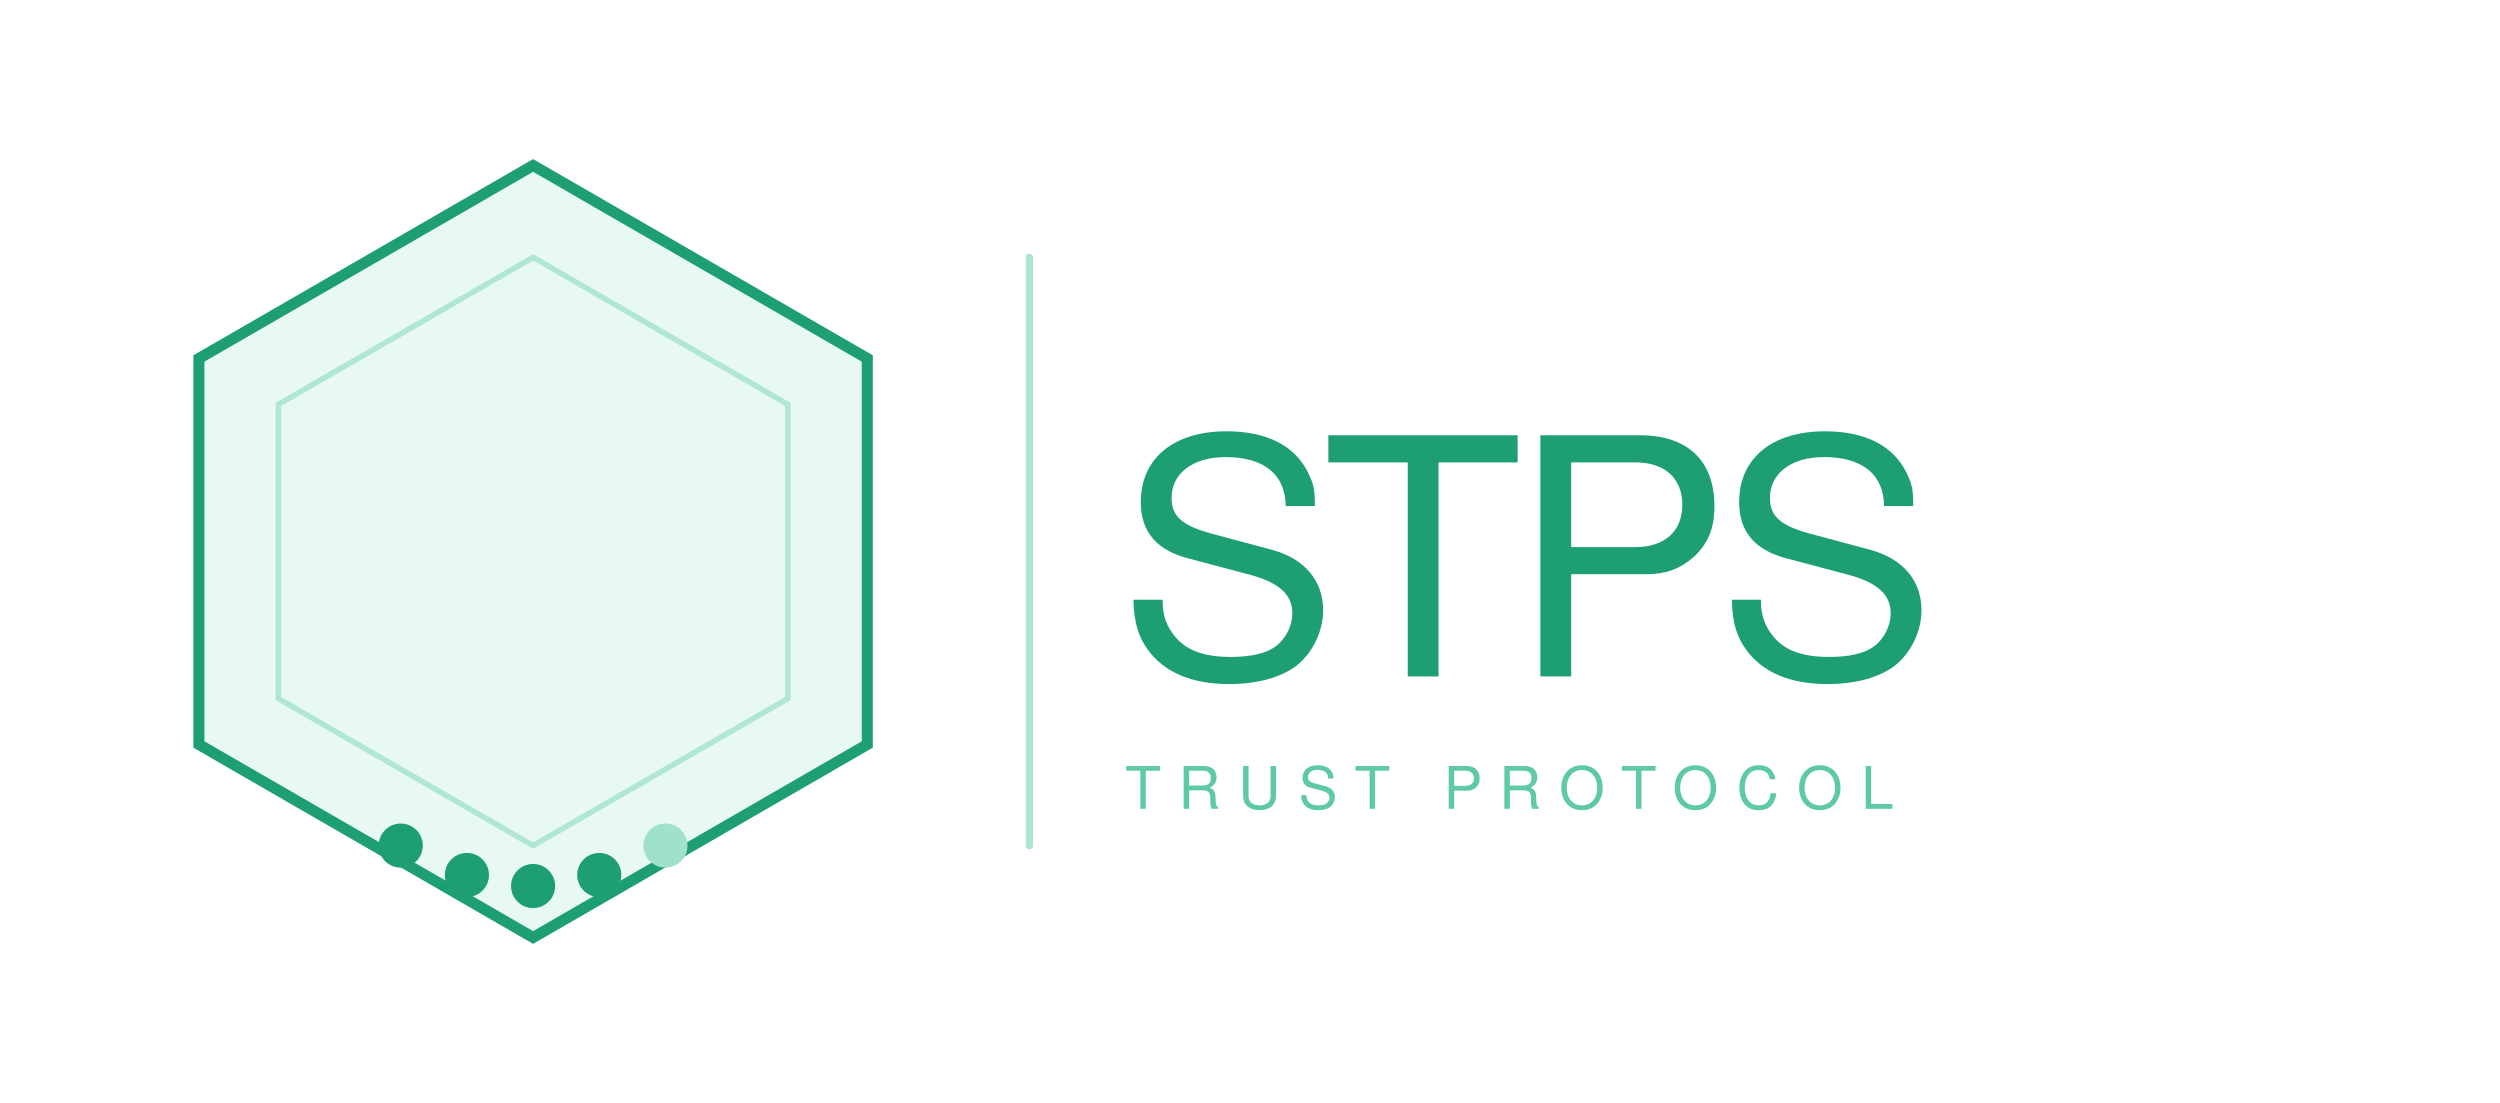
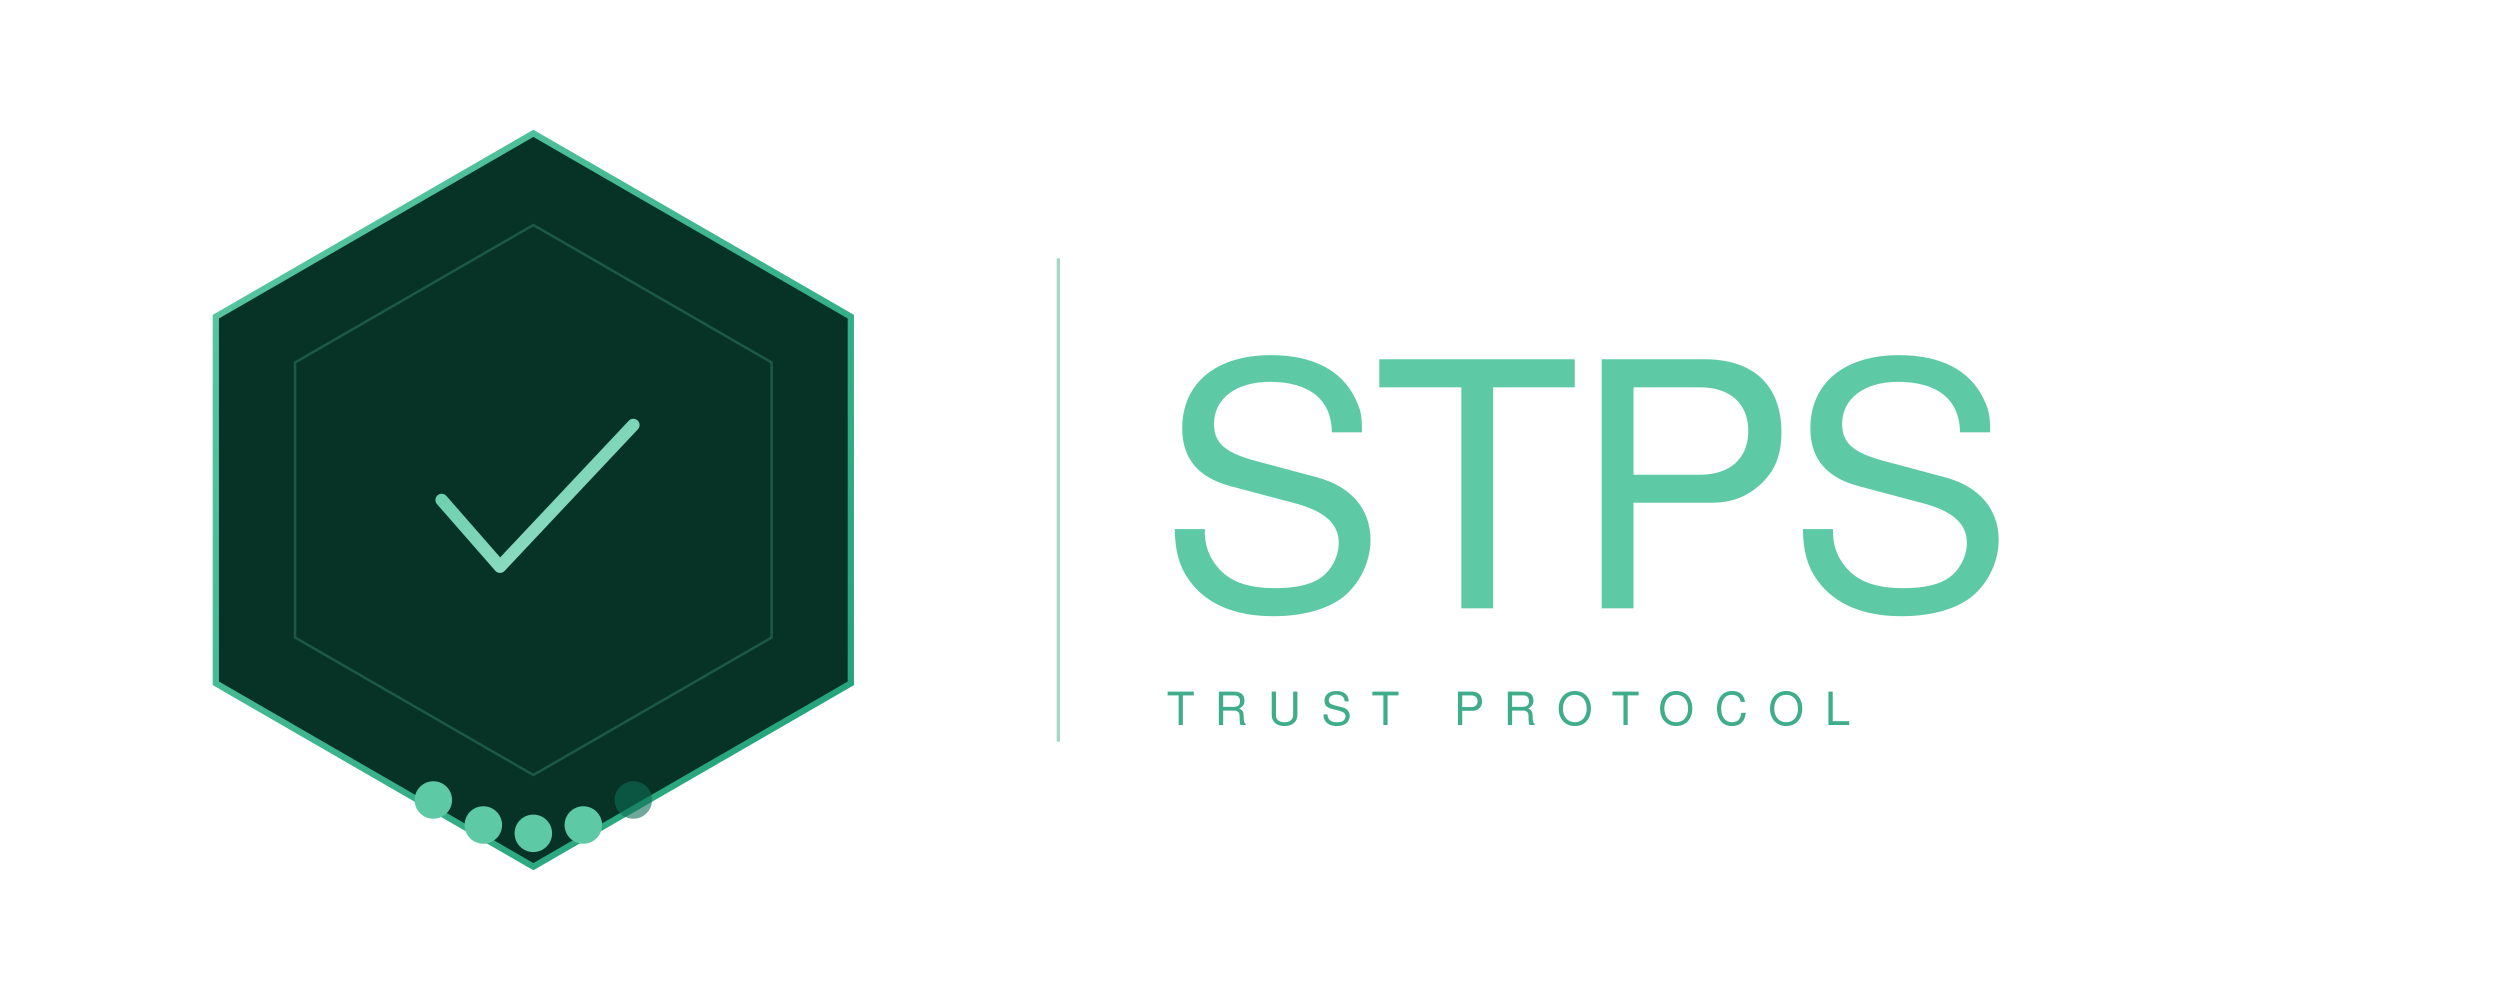
- <svg xmlns="http://www.w3.org/2000/svg" width="680" height="300" viewBox="0 0 680 300" role="img">
-   <g transform="translate(340,150)">
-     <g transform="translate(-195, 0)">
-       <polygon fill="#E8F9F3" points="0,-105 90.9,-52.5 90.9,52.5 0,105 -90.9,52.5 -90.9,-52.5" />
-       <polygon fill="none" stroke="#1D9E75" stroke-width="3" points="0,-105 90.9,-52.5 90.9,52.5 0,105 -90.9,52.5 -90.9,-52.5" />
-       <polygon fill="none" stroke="#5DCAA5" stroke-width="1.5" opacity="0.4" points="0,-80 69.3,-40 69.3,40 0,80 -69.3,40 -69.3,-40" />
-       <circle fill="#1D9E75" cx="-36" cy="80" r="6" />
-       <circle fill="#1D9E75" cx="-18" cy="88" r="6" />
-       <circle fill="#1D9E75" cx="0" cy="91" r="6" />
-       <circle fill="#1D9E75" cx="18" cy="88" r="6" />
-       <circle fill="#9FE1CB" cx="36" cy="80" r="6" />
-     </g>
-     <line stroke="#5DCAA5" stroke-opacity="0.5" stroke-width="2" stroke-linecap="round" x1="-60" y1="-80" x2="-60" y2="80" />
-     <text font-family="'Helvetica Neue', Helvetica, Arial, sans-serif" font-size="90" font-weight="500" letter-spacing="-2" fill="#1D9E75" x="-36" y="34" text-anchor="start">STPS</text>
-     <text font-family="'Helvetica Neue', Helvetica, Arial, sans-serif" font-size="16" font-weight="400" letter-spacing="5" fill="#5DCAA5" x="-34" y="70" text-anchor="start">TRUST PROTOCOL</text>
+ <svg xmlns="http://www.w3.org/2000/svg" width="600" height="240" viewBox="0 0 600 240" role="img">
+   <defs>
+     <linearGradient id="hexStroke" x1="0%" y1="0%" x2="100%" y2="100%">
+       <stop offset="0%" stop-color="#5DCAA5" />
+       <stop offset="100%" stop-color="#1D9E75" />
+     </linearGradient>
+     <linearGradient id="checkGrad" x1="0%" y1="0%" x2="100%" y2="100%">
+       <stop offset="0%" stop-color="#5DCAA5" />
+       <stop offset="100%" stop-color="#9FE1CB" />
+     </linearGradient>
+   </defs>
+   <g transform="translate(128, 120)">
+     <polygon points="0,-88 76.2,-44 76.2,44 0,88 -76.2,44 -76.2,-44" fill="#063326" />
+     <polygon points="0,-88 76.2,-44 76.2,44 0,88 -76.2,44 -76.2,-44" fill="none" stroke="url(#hexStroke)" stroke-width="1.5" />
+     <polygon points="0,-66 57.2,-33 57.2,33 0,66 -57.2,33 -57.2,-33" fill="none" stroke="#5DCAA5" stroke-width="0.6" opacity="0.25" />
+     <path d="M -22 0 L -8 16 L 24 -18" fill="none" stroke="url(#checkGrad)" stroke-width="3" stroke-linecap="round" stroke-linejoin="round" />
+     <circle cx="-24" cy="72" r="4.5" fill="#5DCAA5" />
+     <circle cx="-12" cy="78" r="4.5" fill="#5DCAA5" />
+     <circle cx="0" cy="80" r="4.5" fill="#5DCAA5" />
+     <circle cx="12" cy="78" r="4.5" fill="#5DCAA5" />
+     <circle cx="24" cy="72" r="4.5" fill="#0F6E56" opacity="0.6" />
  </g>
+   <line x1="254" y1="62" x2="254" y2="178" stroke="#1D9E75" stroke-width="0.8" opacity="0.4" />
+   <text x="278" y="146" font-family="'Helvetica Neue', Helvetica, Arial, sans-serif" font-size="82" font-weight="500" letter-spacing="-1" fill="#5DCAA5" text-anchor="start">STPS</text>
+   <text x="280" y="174" font-family="'Helvetica Neue', Helvetica, Arial, sans-serif" font-size="11" font-weight="400" letter-spacing="5" fill="#1D9E75" opacity="0.85" text-anchor="start">TRUST PROTOCOL</text>
</svg>
